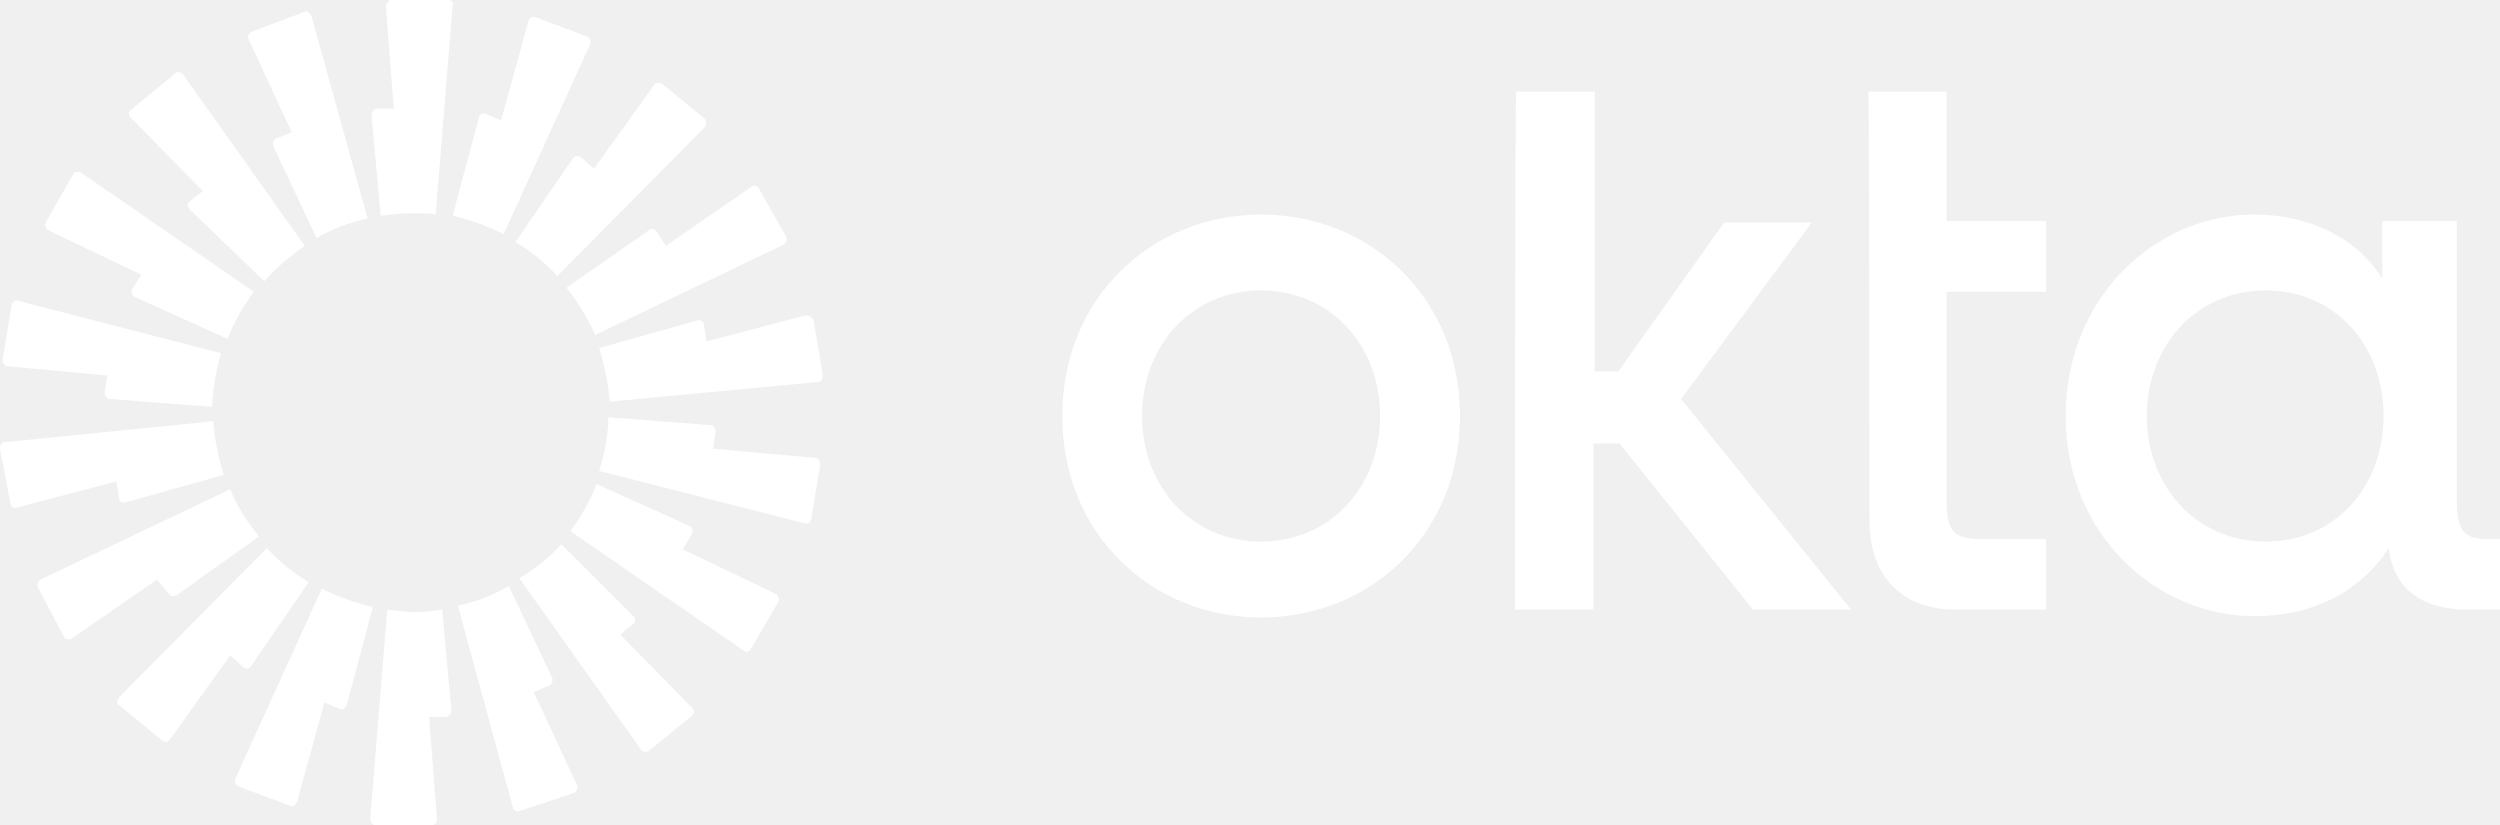
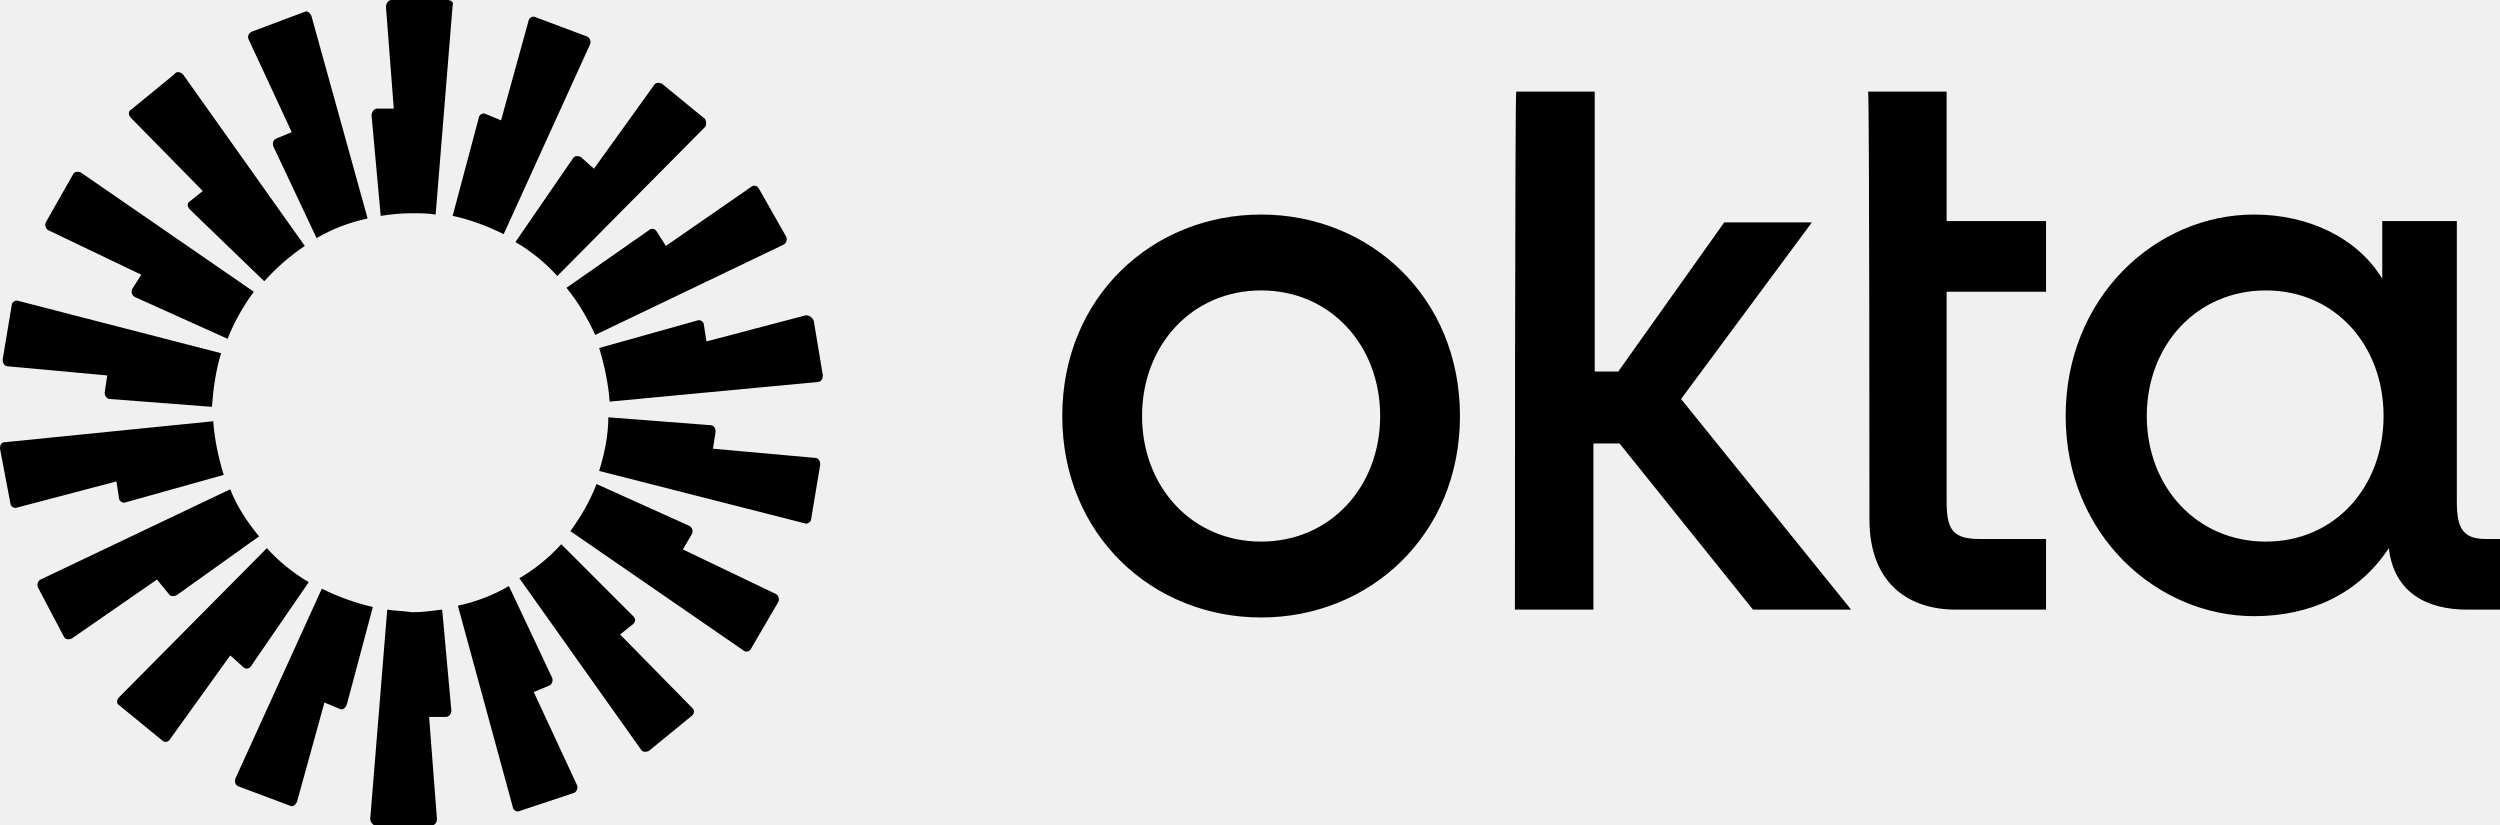
<svg xmlns="http://www.w3.org/2000/svg" version="1.1" id="Layer_1" x="0px" y="0px" viewBox="0 0 191.1 63" style="enable-background:new 0 0 191.1 63;" xml:space="preserve">
  <style type="text/css">
-   .st0{fill:#FFFFFF;}
- 	.st1{fill-rule:evenodd;clip-rule:evenodd;fill:#FFFFFF;}
+   .st0{fill:#000000;}
+ 	.st1{fill-rule:evenodd;clip-rule:evenodd;fill:#000000;}
 </style>
  <g>
    <path class="st0" d="M173.2,41.4c-5.3,0-9.1-4.2-9.1-9.6s3.8-9.6,9.1-9.6s9,4.2,9,9.6S178.5,41.4,173.2,41.4z M172.3,47.1   c4.3,0,8-1.7,10.3-5.2c0.4,3.4,2.9,4.7,6,4.7h2.5v-5.4H190c-1.8,0-2.2-0.9-2.2-2.9V16.9h-5.7v4.4c-1.9-3.1-5.6-4.9-9.8-4.9   c-7.5,0-14.4,6.3-14.4,15.4S164.9,47.1,172.3,47.1L172.3,47.1z M142.9,39.7c0,4.9,3,6.9,6.6,6.9h6.9v-5.4h-5.1   c-2.1,0-2.5-0.8-2.5-2.9v-16h7.6v-5.4h-7.6V7h-6C142.9,7,142.9,39.7,142.9,39.7z M115.8,46.6h6V33.9h2l10.2,12.7h7.5l-13-16.1   l10-13.5h-6.7l-8.1,11.4h-1.8V7h-6C115.8,7,115.8,46.6,115.8,46.6z M96.4,16.4c-8.3,0-15.2,6.3-15.2,15.4s6.9,15.4,15.2,15.4   s15.2-6.3,15.2-15.4S104.7,16.4,96.4,16.4z M96.4,41.4c-5.3,0-9.1-4.2-9.1-9.6s3.8-9.6,9.1-9.6s9.1,4.2,9.1,9.6   S101.7,41.4,96.4,41.4z">
  </path>
    <path class="st1" d="M34.6,0.4l-1.3,16c-0.6-0.1-1.2-0.1-1.9-0.1c-0.8,0-1.6,0.1-2.3,0.2l-0.7-7.7c0-0.2,0.2-0.5,0.4-0.5h1.3   l-0.6-7.8c0-0.2,0.2-0.5,0.4-0.5h4.3C34.5,0,34.7,0.2,34.6,0.4L34.6,0.4L34.6,0.4z M23.8,1.2c-0.1-0.2-0.3-0.4-0.5-0.3l-4,1.5   C19,2.5,18.9,2.8,19,3l3.3,7.1l-1.2,0.5c-0.2,0.1-0.3,0.3-0.2,0.6l3.3,7c1.2-0.7,2.5-1.2,3.9-1.5L23.8,1.2L23.8,1.2z M14,5.7   l9.3,13.1c-1.2,0.8-2.2,1.7-3.1,2.7L14.5,16c-0.2-0.2-0.2-0.5,0-0.6l1-0.8L10,9c-0.2-0.2-0.2-0.5,0-0.6l3.3-2.7   C13.5,5.4,13.8,5.5,14,5.7L14,5.7z M6.2,13.2c-0.2-0.1-0.5-0.1-0.6,0.1l-2.1,3.7c-0.1,0.2,0,0.5,0.2,0.6l7.1,3.4l-0.7,1.1   c-0.1,0.2,0,0.5,0.2,0.6l7.1,3.2c0.5-1.3,1.2-2.5,2-3.6L6.2,13.2z M0.9,23.3c0-0.2,0.3-0.4,0.5-0.3l15.5,4   c-0.4,1.3-0.6,2.7-0.7,4.1l-7.8-0.6c-0.2,0-0.4-0.2-0.4-0.5l0.2-1.3L0.6,28c-0.2,0-0.4-0.2-0.4-0.5L0.9,23.3L0.9,23.3L0.9,23.3z    M0.4,33.8C0.1,33.8,0,34,0,34.3l0.8,4.2c0,0.2,0.3,0.4,0.5,0.3l7.6-2l0.2,1.3c0,0.2,0.3,0.4,0.5,0.3l7.5-2.1   c-0.4-1.3-0.7-2.7-0.8-4.1L0.4,33.8L0.4,33.8z M2.9,44.9c-0.1-0.2,0-0.5,0.2-0.6l14.5-6.9c0.5,1.3,1.3,2.5,2.2,3.6l-6.3,4.5   c-0.2,0.1-0.5,0.1-0.6-0.1L12,44.3l-6.5,4.5c-0.2,0.1-0.5,0.1-0.6-0.1L2.9,44.9L2.9,44.9z M20.4,41.9L9.1,53.3   c-0.2,0.2-0.2,0.5,0,0.6l3.3,2.7c0.2,0.2,0.5,0.1,0.6-0.1l4.6-6.4l1,0.9c0.2,0.2,0.5,0.1,0.6-0.1l4.4-6.4   C22.4,43.8,21.3,42.9,20.4,41.9L20.4,41.9z M18.2,60.1c-0.2-0.1-0.3-0.3-0.2-0.6L24.6,45c1.2,0.6,2.6,1.1,3.9,1.4l-2,7.5   c-0.1,0.2-0.3,0.4-0.5,0.3l-1.2-0.5l-2.1,7.6c-0.1,0.2-0.3,0.4-0.5,0.3L18.2,60.1L18.2,60.1L18.2,60.1z M29.6,46.6l-1.3,16   c0,0.2,0.2,0.5,0.4,0.5H33c0.2,0,0.4-0.2,0.4-0.5l-0.6-7.8h1.3c0.2,0,0.4-0.2,0.4-0.5l-0.7-7.7c-0.8,0.1-1.5,0.2-2.3,0.2   C30.9,46.7,30.2,46.7,29.6,46.6L29.6,46.6z M45.1,3.4c0.1-0.2,0-0.5-0.2-0.6l-4-1.5c-0.2-0.1-0.5,0.1-0.5,0.3l-2.1,7.6l-1.2-0.5   c-0.2-0.1-0.5,0.1-0.5,0.3l-2,7.5c1.4,0.3,2.7,0.8,3.9,1.4L45.1,3.4L45.1,3.4z M53.9,9.7L42.6,21.1c-0.9-1-2-1.9-3.2-2.6l4.4-6.4   c0.1-0.2,0.4-0.2,0.6-0.1l1,0.9l4.6-6.4c0.1-0.2,0.4-0.2,0.6-0.1l3.3,2.7C54,9.3,54,9.6,53.9,9.7L53.9,9.7z M59.9,18.7   c0.2-0.1,0.3-0.4,0.2-0.6L58,14.4c-0.1-0.2-0.4-0.3-0.6-0.1l-6.5,4.5l-0.7-1.1c-0.1-0.2-0.4-0.3-0.6-0.1L43.3,22   c0.9,1.1,1.6,2.3,2.2,3.6L59.9,18.7L59.9,18.7z M62.2,24.5l0.7,4.2c0,0.2-0.1,0.5-0.4,0.5l-15.9,1.5c-0.1-1.4-0.4-2.8-0.8-4.1   l7.5-2.1c0.2-0.1,0.5,0.1,0.5,0.3l0.2,1.3l7.6-2C61.9,24.1,62.1,24.3,62.2,24.5L62.2,24.5L62.2,24.5z M61.5,40   c0.2,0.1,0.5-0.1,0.5-0.3l0.7-4.2c0-0.2-0.1-0.5-0.4-0.5l-7.8-0.7l0.2-1.3c0-0.2-0.1-0.5-0.4-0.5l-7.8-0.6c0,1.4-0.3,2.8-0.7,4.1   L61.5,40L61.5,40L61.5,40z M57.4,49.6c-0.1,0.2-0.4,0.3-0.6,0.1l-13.2-9.1c0.8-1.1,1.5-2.3,2-3.6l7.1,3.2c0.2,0.1,0.3,0.4,0.2,0.6   L52.2,42l7.1,3.4c0.2,0.1,0.3,0.4,0.2,0.6L57.4,49.6C57.4,49.6,57.4,49.6,57.4,49.6z M39.7,44.2L49,57.3c0.1,0.2,0.4,0.2,0.6,0.1   l3.3-2.7c0.2-0.2,0.2-0.4,0-0.6l-5.5-5.6l1-0.8c0.2-0.2,0.2-0.4,0-0.6l-5.5-5.5C42,42.6,40.9,43.5,39.7,44.2L39.7,44.2L39.7,44.2z    M39.7,62c-0.2,0.1-0.5-0.1-0.5-0.3l-4.2-15.4c1.4-0.3,2.7-0.8,3.9-1.5l3.3,7c0.1,0.2,0,0.5-0.2,0.6l-1.2,0.5l3.3,7.1   c0.1,0.2,0,0.5-0.2,0.6L39.7,62L39.7,62L39.7,62z">
  </path>
  </g>
</svg>
